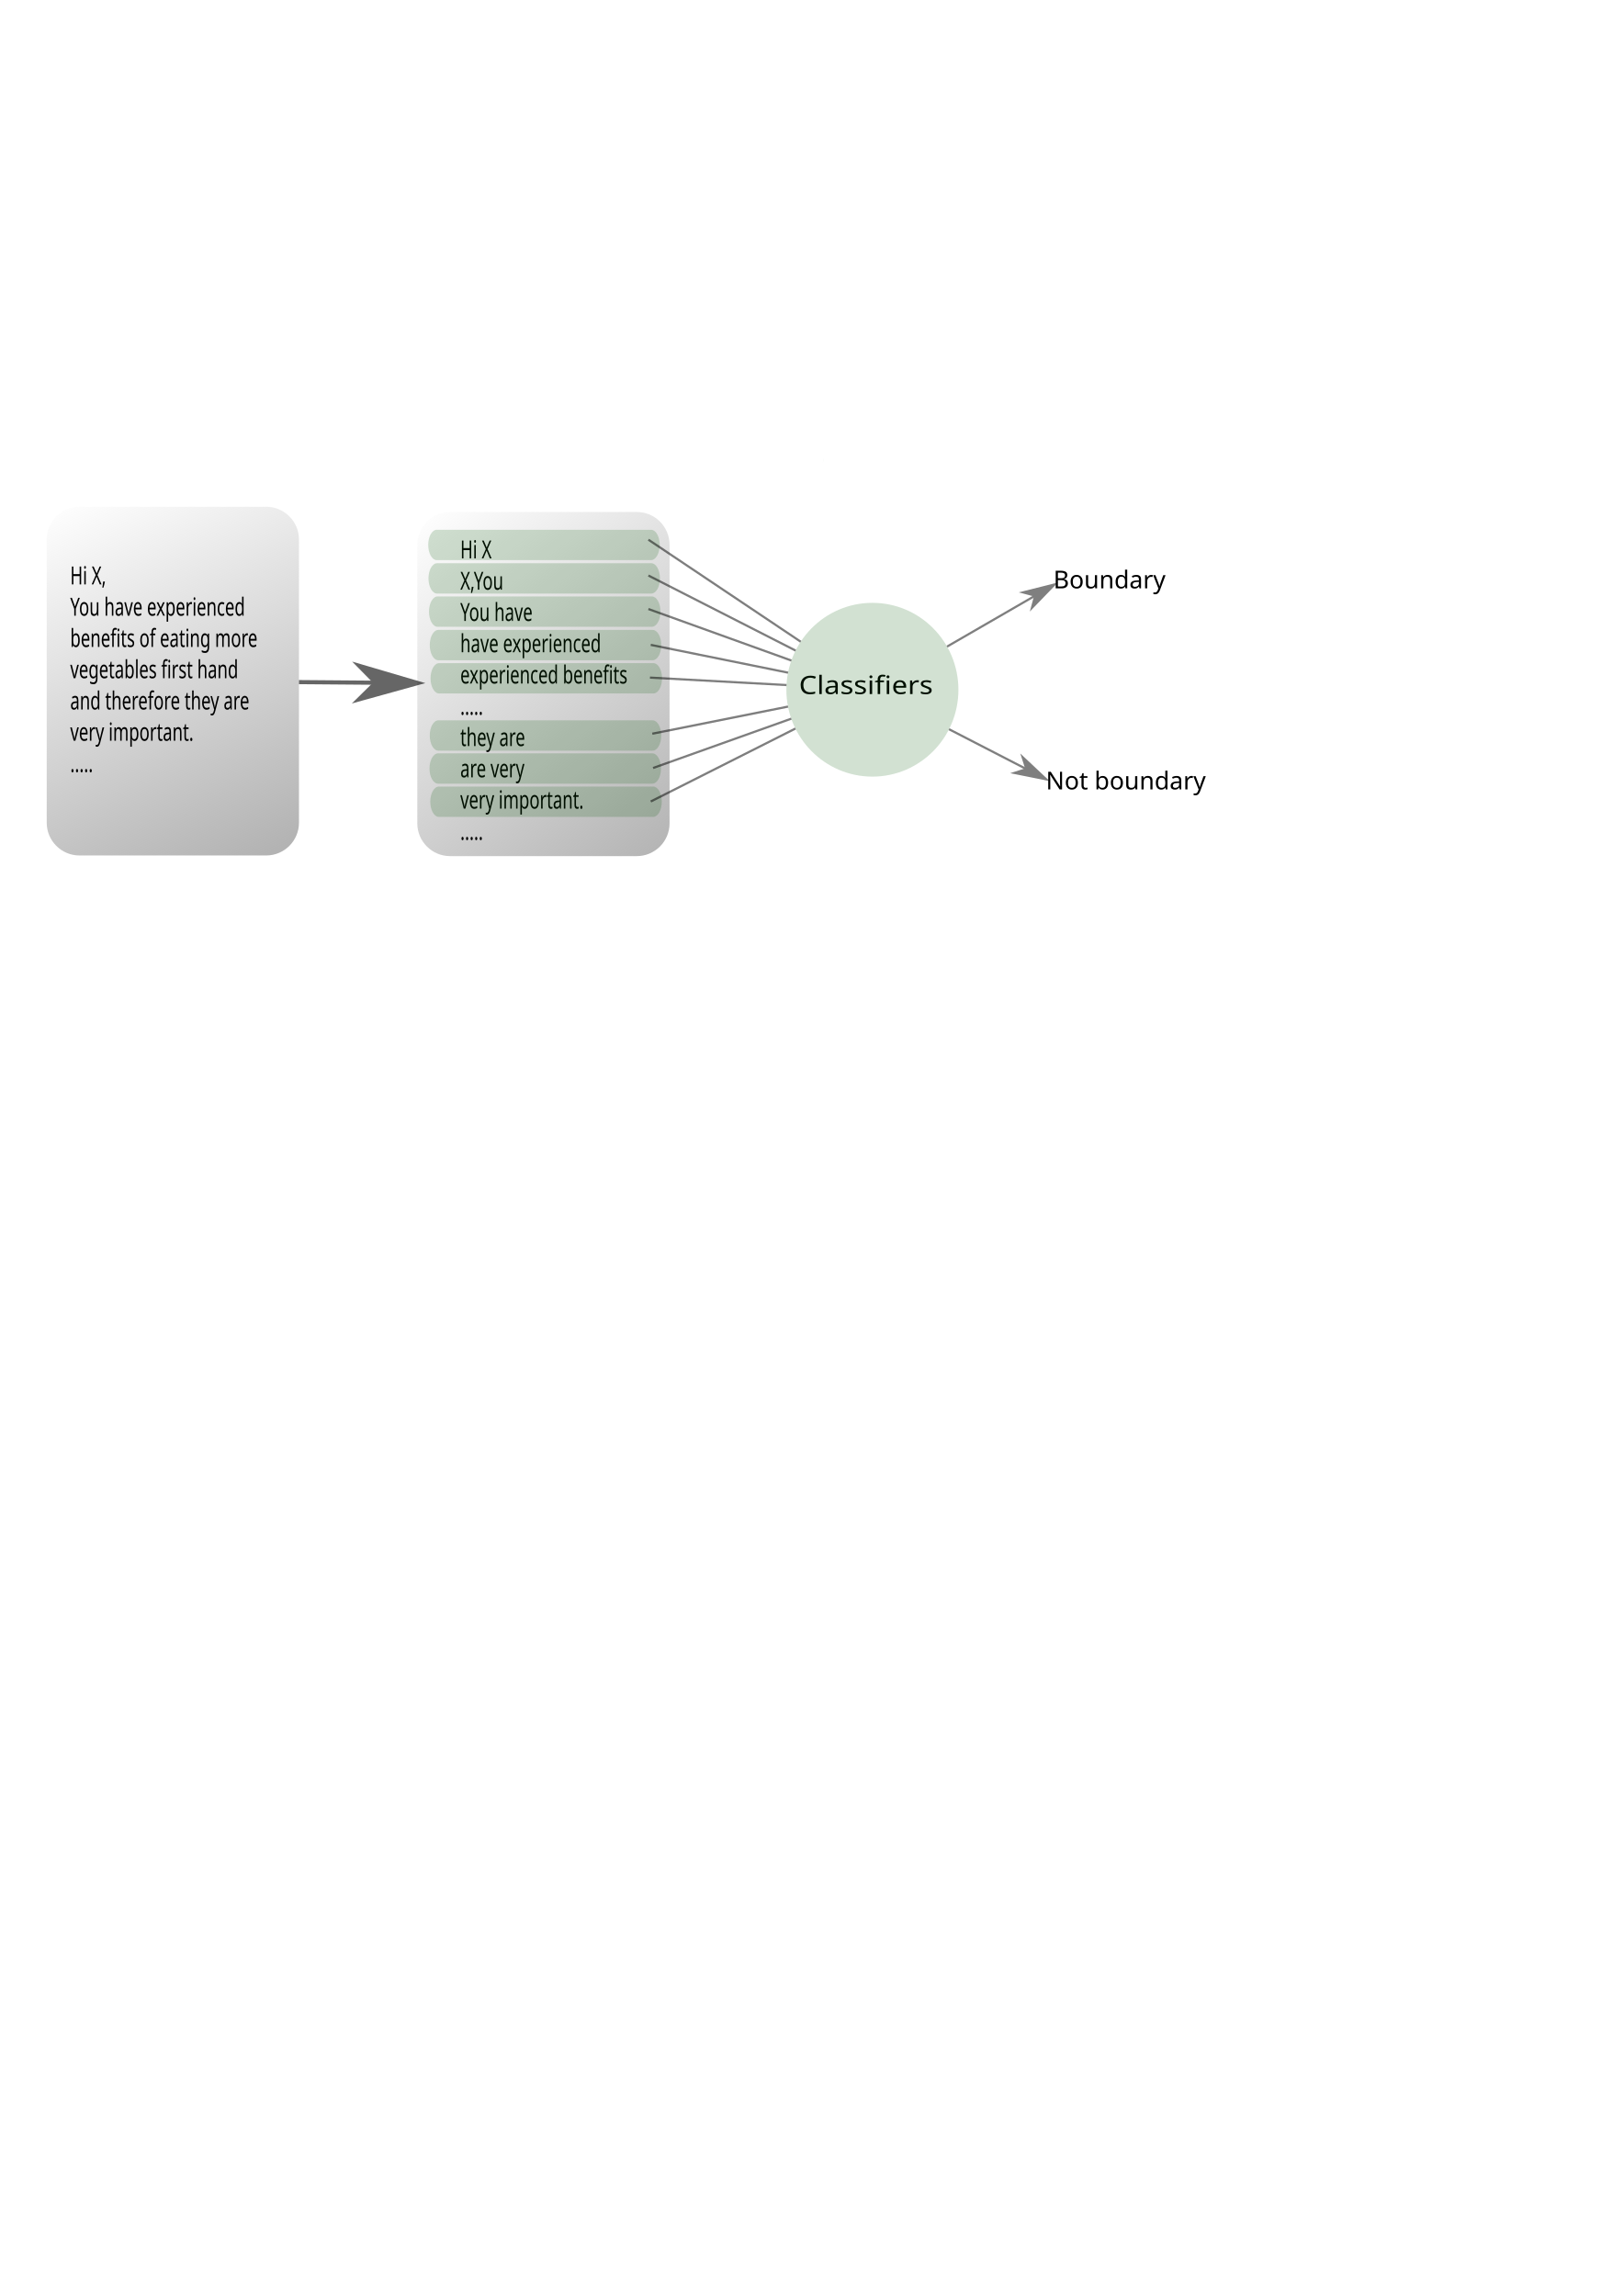
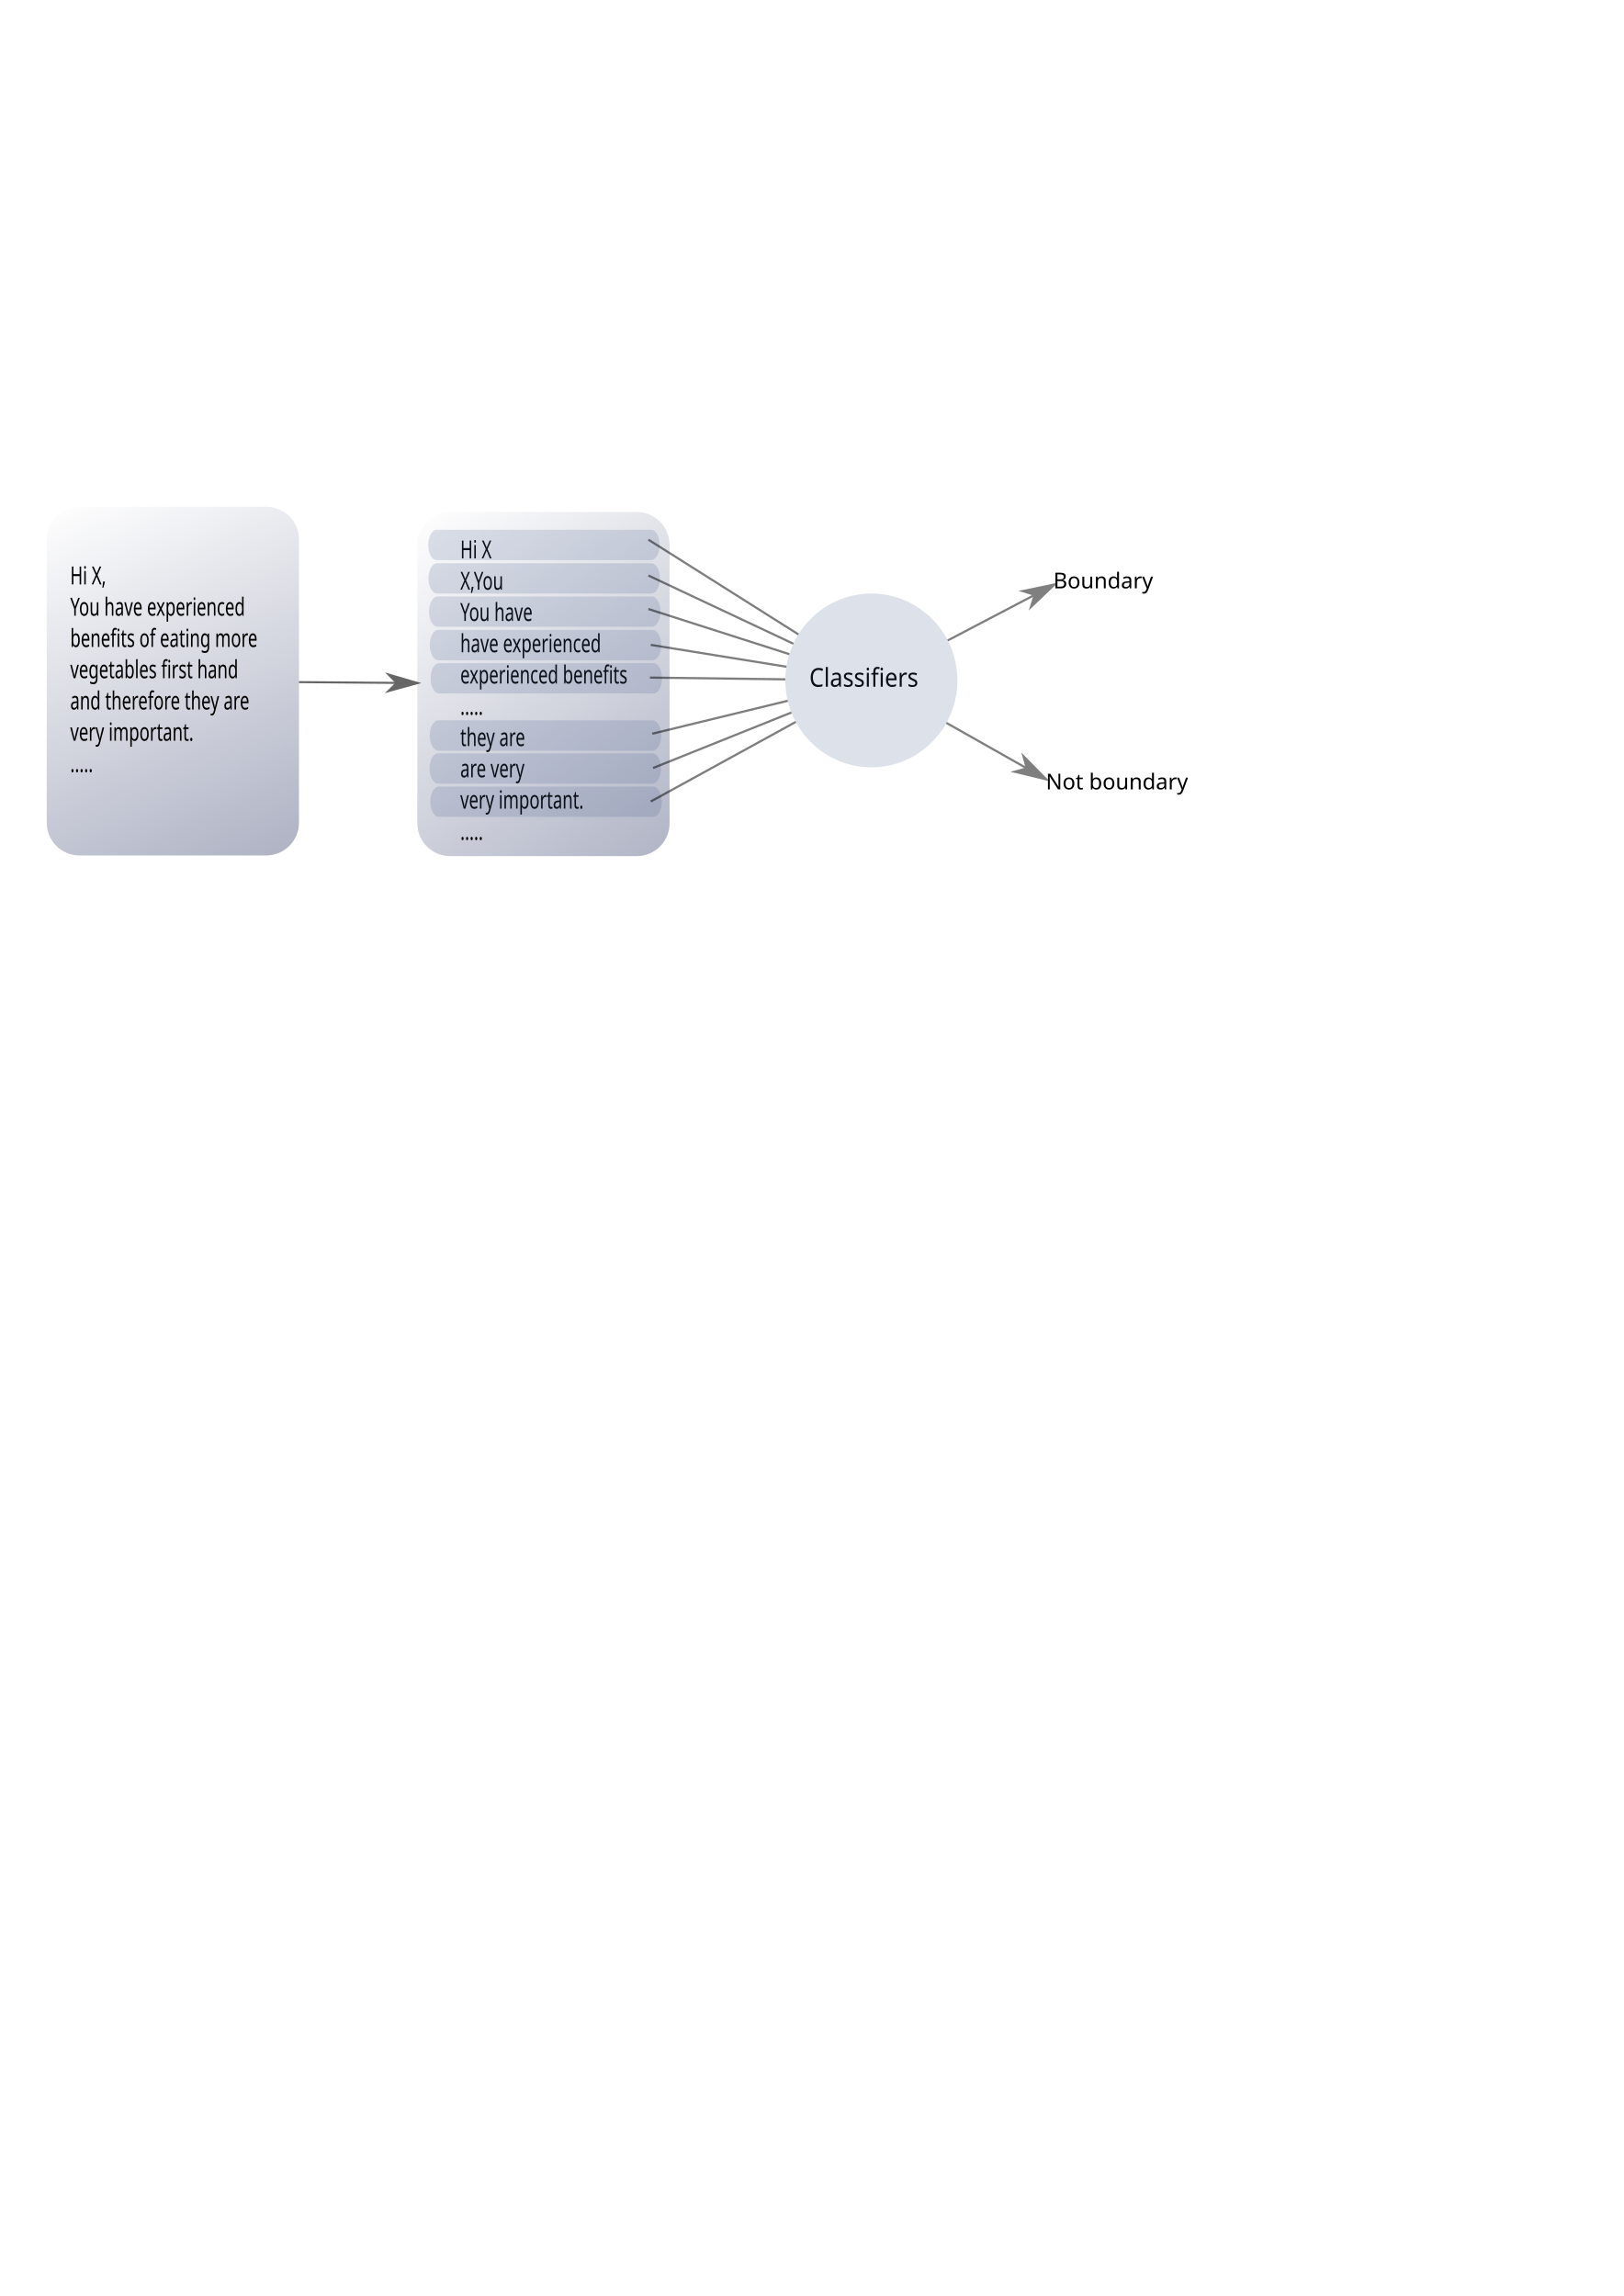
<svg xmlns="http://www.w3.org/2000/svg" xmlns:ns1="http://www.openswatchbook.org/uri/2009/osb" xmlns:xlink="http://www.w3.org/1999/xlink" width="210mm" height="297mm" viewBox="0 0 744.094 1052.362" id="svg2" version="1.1">
  <defs id="defs4">
+     <linearGradient id="linearGradient1454">
+       <stop style="stop-color:#b0b4c5;stop-opacity:1;" offset="0" id="stop1450" />
+       <stop style="stop-color:#b0b4c5;stop-opacity:0;" offset="1" id="stop1452" />
+     </linearGradient>
+     <linearGradient id="linearGradient1434" ns1:paint="gradient">
+       <stop style="stop-color:#b3b3b3;stop-opacity:1;" offset="0" id="stop1430" />
+       <stop style="stop-color:#b3b3b3;stop-opacity:0;" offset="1" id="stop1432" />
+     </linearGradient>
+     <linearGradient id="linearGradient1426" ns1:paint="solid">
+       <stop style="stop-color:#000000;stop-opacity:1;" offset="0" id="stop1424" />
+     </linearGradient>
    <marker orient="auto" refY="0.0" refX="0.0" id="marker4543" style="overflow:visible;">
      <path id="path4545" d="M 0.0,0.0 L 5.0,-5.0 L -12.5,0.0 L 5.0,5.0 L 0.0,0.0 z " style="fill-rule:evenodd;stroke:#000000;stroke-width:1pt;stroke-opacity:1;fill:#000000;fill-opacity:1" transform="scale(0.8) rotate(180) translate(12.5,0)" />
    </marker>
    <marker style="overflow:visible;" id="marker6217" refX="0.0" refY="0.0" orient="auto">
      <path transform="scale(0.8) rotate(180) translate(12.5,0)" style="fill-rule:evenodd;stroke:#000000;stroke-width:1pt;stroke-opacity:1;fill:#000000;fill-opacity:1" d="M 0.0,0.0 L 5.0,-5.0 L -12.5,0.0 L 5.0,5.0 L 0.0,0.0 z " id="path6219" />
    </marker>
    <marker style="overflow:visible;" id="marker5673" refX="0.0" refY="0.0" orient="auto">
      <path transform="scale(0.8) rotate(180) translate(12.5,0)" style="fill-rule:evenodd;stroke:none;stroke-width:1pt;stroke-opacity:1;fill:#005700;fill-opacity:0.352" d="M 0.0,0.0 L 5.0,-5.0 L -12.5,0.0 L 5.0,5.0 L 0.0,0.0 z " id="path5675" />
    </marker>
    <marker style="overflow:visible;" id="marker5519" refX="0.0" refY="0.0" orient="auto">
      <path transform="scale(0.8) rotate(180) translate(12.5,0)" style="fill-rule:evenodd;stroke:#000000;stroke-width:1pt;stroke-opacity:1;fill:#000000;fill-opacity:1" d="M 0.0,0.0 L 5.0,-5.0 L -12.5,0.0 L 5.0,5.0 L 0.0,0.0 z " id="path5521" />
    </marker>
    <marker style="overflow:visible;" id="marker5369" refX="0.0" refY="0.0" orient="auto">
      <path transform="scale(0.8) rotate(180) translate(12.5,0)" style="fill-rule:evenodd;stroke:#000000;stroke-width:1pt;stroke-opacity:1;fill:#000000;fill-opacity:1" d="M 0.0,0.0 L 5.0,-5.0 L -12.5,0.0 L 5.0,5.0 L 0.0,0.0 z " id="path5371" />
    </marker>
    <marker style="overflow:visible;" id="marker5223" refX="0.0" refY="0.0" orient="auto">
      <path transform="scale(0.8) rotate(180) translate(12.5,0)" style="fill-rule:evenodd;stroke:#000000;stroke-width:1pt;stroke-opacity:1;fill:#000000;fill-opacity:1" d="M 0.0,0.0 L 5.0,-5.0 L -12.5,0.0 L 5.0,5.0 L 0.0,0.0 z " id="path5225" />
    </marker>
    <marker style="overflow:visible;" id="marker5081" refX="0.0" refY="0.0" orient="auto">
      <path transform="scale(0.8) rotate(180) translate(12.5,0)" style="fill-rule:evenodd;stroke:#000000;stroke-width:1pt;stroke-opacity:1;fill:#000000;fill-opacity:1" d="M 0.0,0.0 L 5.0,-5.0 L -12.5,0.0 L 5.0,5.0 L 0.0,0.0 z " id="path5083" />
    </marker>
    <marker style="overflow:visible;" id="marker4943" refX="0.0" refY="0.0" orient="auto">
      <path transform="scale(0.8) rotate(180) translate(12.5,0)" style="fill-rule:evenodd;stroke:#000000;stroke-width:1pt;stroke-opacity:1;fill:#000000;fill-opacity:1" d="M 0.0,0.0 L 5.0,-5.0 L -12.5,0.0 L 5.0,5.0 L 0.0,0.0 z " id="path4945" />
    </marker>
    <marker style="overflow:visible;" id="marker4809" refX="0.0" refY="0.0" orient="auto">
      <path transform="scale(0.8) rotate(180) translate(12.5,0)" style="fill-rule:evenodd;stroke:#000000;stroke-width:1pt;stroke-opacity:1;fill:#000000;fill-opacity:1" d="M 0.0,0.0 L 5.0,-5.0 L -12.5,0.0 L 5.0,5.0 L 0.0,0.0 z " id="path4811" />
    </marker>
    <marker style="overflow:visible;" id="marker4679" refX="0.0" refY="0.0" orient="auto">
      <path transform="scale(0.8) rotate(180) translate(12.5,0)" style="fill-rule:evenodd;stroke:#000000;stroke-width:1pt;stroke-opacity:1;fill:#000000;fill-opacity:1" d="M 0.0,0.0 L 5.0,-5.0 L -12.5,0.0 L 5.0,5.0 L 0.0,0.0 z " id="path4681" />
    </marker>
    <marker style="overflow:visible;" id="marker4669" refX="0.0" refY="0.0" orient="auto">
      <path transform="scale(0.8) rotate(180) translate(12.5,0)" style="fill-rule:evenodd;stroke:#000000;stroke-width:1pt;stroke-opacity:1;fill:#000000;fill-opacity:1" d="M 0.0,0.0 L 5.0,-5.0 L -12.5,0.0 L 5.0,5.0 L 0.0,0.0 z " id="path4671" />
    </marker>
    <marker orient="auto" refY="0.0" refX="0.0" id="marker10785" style="overflow:visible;">
      <path id="path10787" d="M 0.0,0.0 L 5.0,-5.0 L -12.5,0.0 L 5.0,5.0 L 0.0,0.0 z " style="fill-rule:evenodd;stroke:#000000;stroke-width:1pt;stroke-opacity:1;fill:#000000;fill-opacity:1" transform="scale(0.8) rotate(180) translate(12.5,0)" />
    </marker>
    <marker orient="auto" refY="0.0" refX="0.0" id="marker10601" style="overflow:visible;">
      <path id="path10603" d="M 0.0,0.0 L 5.0,-5.0 L -12.5,0.0 L 5.0,5.0 L 0.0,0.0 z " style="fill-rule:evenodd;stroke:#000000;stroke-width:1pt;stroke-opacity:1;fill:#000000;fill-opacity:1" transform="scale(0.8) rotate(180) translate(12.5,0)" />
    </marker>
    <marker orient="auto" refY="0.0" refX="0.0" id="marker10423" style="overflow:visible;">
      <path id="path10425" d="M 0.0,0.0 L 5.0,-5.0 L -12.5,0.0 L 5.0,5.0 L 0.0,0.0 z " style="fill-rule:evenodd;stroke:#000000;stroke-width:1pt;stroke-opacity:1;fill:#000000;fill-opacity:1" transform="scale(0.8) rotate(180) translate(12.5,0)" />
    </marker>
    <marker orient="auto" refY="0.0" refX="0.0" id="marker10251" style="overflow:visible;">
      <path id="path10253" d="M 0.0,0.0 L 5.0,-5.0 L -12.5,0.0 L 5.0,5.0 L 0.0,0.0 z " style="fill-rule:evenodd;stroke:#000000;stroke-width:1pt;stroke-opacity:1;fill:#000000;fill-opacity:1" transform="scale(0.8) rotate(180) translate(12.5,0)" />
    </marker>
    <marker orient="auto" refY="0.0" refX="0.0" id="marker10085" style="overflow:visible;">
      <path id="path10087" d="M 0.0,0.0 L 5.0,-5.0 L -12.5,0.0 L 5.0,5.0 L 0.0,0.0 z " style="fill-rule:evenodd;stroke:#000000;stroke-width:1pt;stroke-opacity:1;fill:#000000;fill-opacity:1" transform="scale(0.8) rotate(180) translate(12.5,0)" />
    </marker>
    <marker orient="auto" refY="0.0" refX="0.0" id="marker9925" style="overflow:visible;">
      <path id="path9927" d="M 0.0,0.0 L 5.0,-5.0 L -12.5,0.0 L 5.0,5.0 L 0.0,0.0 z " style="fill-rule:evenodd;stroke:#000000;stroke-width:1pt;stroke-opacity:1;fill:#000000;fill-opacity:1" transform="scale(0.8) rotate(180) translate(12.5,0)" />
    </marker>
    <marker orient="auto" refY="0.0" refX="0.0" id="marker9771" style="overflow:visible;">
      <path id="path9773" d="M 0.0,0.0 L 5.0,-5.0 L -12.5,0.0 L 5.0,5.0 L 0.0,0.0 z " style="fill-rule:evenodd;stroke:#000000;stroke-width:1pt;stroke-opacity:1;fill:#000000;fill-opacity:1" transform="scale(0.8) rotate(180) translate(12.5,0)" />
    </marker>
    <marker style="overflow:visible;" id="marker9313" refX="0.0" refY="0.0" orient="auto">
      <path transform="scale(0.8) rotate(180) translate(12.5,0)" style="fill-rule:evenodd;stroke:#000000;stroke-width:1pt;stroke-opacity:1;fill:#000000;fill-opacity:1" d="M 0.0,0.0 L 5.0,-5.0 L -12.5,0.0 L 5.0,5.0 L 0.0,0.0 z " id="path9315" />
    </marker>
    <marker style="overflow:visible;" id="marker9171" refX="0.0" refY="0.0" orient="auto">
      <path transform="scale(0.8) rotate(180) translate(12.5,0)" style="fill-rule:evenodd;stroke:#000000;stroke-width:1pt;stroke-opacity:1;fill:#000000;fill-opacity:1" d="M 0.0,0.0 L 5.0,-5.0 L -12.5,0.0 L 5.0,5.0 L 0.0,0.0 z " id="path9173" />
    </marker>
    <marker style="overflow:visible;" id="marker9035" refX="0.0" refY="0.0" orient="auto">
      <path transform="scale(0.8) rotate(180) translate(12.5,0)" style="fill-rule:evenodd;stroke:#000000;stroke-width:1pt;stroke-opacity:1;fill:#000000;fill-opacity:1" d="M 0.0,0.0 L 5.0,-5.0 L -12.5,0.0 L 5.0,5.0 L 0.0,0.0 z " id="path9037" />
    </marker>
    <marker style="overflow:visible;" id="marker8905" refX="0.0" refY="0.0" orient="auto">
      <path transform="scale(0.8) rotate(180) translate(12.5,0)" style="fill-rule:evenodd;stroke:#000000;stroke-width:1pt;stroke-opacity:1;fill:#000000;fill-opacity:1" d="M 0.0,0.0 L 5.0,-5.0 L -12.5,0.0 L 5.0,5.0 L 0.0,0.0 z " id="path8907" />
    </marker>
    <marker style="overflow:visible;" id="marker8781" refX="0.0" refY="0.0" orient="auto">
      <path transform="scale(0.8) rotate(180) translate(12.5,0)" style="fill-rule:evenodd;stroke:#000000;stroke-width:1pt;stroke-opacity:1;fill:#000000;fill-opacity:1" d="M 0.0,0.0 L 5.0,-5.0 L -12.5,0.0 L 5.0,5.0 L 0.0,0.0 z " id="path8783" />
    </marker>
    <marker style="overflow:visible;" id="marker8663" refX="0.0" refY="0.0" orient="auto">
      <path transform="scale(0.8) rotate(180) translate(12.5,0)" style="fill-rule:evenodd;stroke:#000000;stroke-width:1pt;stroke-opacity:1;fill:#000000;fill-opacity:1" d="M 0.0,0.0 L 5.0,-5.0 L -12.5,0.0 L 5.0,5.0 L 0.0,0.0 z " id="path8665" />
    </marker>
    <marker orient="auto" refY="0.0" refX="0.0" id="marker8313" style="overflow:visible;">
      <path id="path8315" d="M 0.0,0.0 L 5.0,-5.0 L -12.5,0.0 L 5.0,5.0 L 0.0,0.0 z " style="fill-rule:evenodd;stroke:#000000;stroke-width:1pt;stroke-opacity:1;fill:#000000;fill-opacity:1" transform="scale(0.8) rotate(180) translate(12.5,0)" />
    </marker>
    <marker orient="auto" refY="0.0" refX="0.0" id="marker8207" style="overflow:visible;">
      <path id="path8209" d="M 0.0,0.0 L 5.0,-5.0 L -12.5,0.0 L 5.0,5.0 L 0.0,0.0 z " style="fill-rule:evenodd;stroke:#000000;stroke-width:1pt;stroke-opacity:1;fill:#000000;fill-opacity:1" transform="scale(0.8) rotate(180) translate(12.5,0)" />
    </marker>
    <marker orient="auto" refY="0.0" refX="0.0" id="marker8107" style="overflow:visible;">
      <path id="path8109" d="M 0.0,0.0 L 5.0,-5.0 L -12.5,0.0 L 5.0,5.0 L 0.0,0.0 z " style="fill-rule:evenodd;stroke:#000000;stroke-width:1pt;stroke-opacity:1;fill:#000000;fill-opacity:1" transform="scale(0.8) rotate(180) translate(12.5,0)" />
    </marker>
    <marker orient="auto" refY="0.0" refX="0.0" id="marker8013" style="overflow:visible;">
      <path id="path8015" d="M 0.0,0.0 L 5.0,-5.0 L -12.5,0.0 L 5.0,5.0 L 0.0,0.0 z " style="fill-rule:evenodd;stroke:#000000;stroke-width:1pt;stroke-opacity:1;fill:#000000;fill-opacity:1" transform="scale(0.8) rotate(180) translate(12.5,0)" />
    </marker>
    <marker orient="auto" refY="0.0" refX="0.0" id="marker7925" style="overflow:visible;">
      <path id="path7927" d="M 0.0,0.0 L 5.0,-5.0 L -12.5,0.0 L 5.0,5.0 L 0.0,0.0 z " style="fill-rule:evenodd;stroke:#000000;stroke-width:1pt;stroke-opacity:1;fill:#000000;fill-opacity:1" transform="scale(0.8) rotate(180) translate(12.5,0)" />
    </marker>
    <marker orient="auto" refY="0.0" refX="0.0" id="marker7843" style="overflow:visible;">
      <path id="path7845" d="M 0.0,0.0 L 5.0,-5.0 L -12.5,0.0 L 5.0,5.0 L 0.0,0.0 z " style="fill-rule:evenodd;stroke:#000000;stroke-width:1pt;stroke-opacity:1;fill:#000000;fill-opacity:1" transform="scale(0.8) rotate(180) translate(12.5,0)" />
    </marker>
    <marker style="overflow:visible;" id="marker7679" refX="0.0" refY="0.0" orient="auto">
      <path transform="scale(0.8) rotate(180) translate(12.5,0)" style="fill-rule:evenodd;stroke:#000000;stroke-width:1pt;stroke-opacity:1;fill:#000000;fill-opacity:1" d="M 0.0,0.0 L 5.0,-5.0 L -12.5,0.0 L 5.0,5.0 L 0.0,0.0 z " id="path7681" />
    </marker>
    <marker style="overflow:visible;" id="marker7615" refX="0.0" refY="0.0" orient="auto">
      <path transform="scale(0.8) rotate(180) translate(12.5,0)" style="fill-rule:evenodd;stroke:#000000;stroke-width:1pt;stroke-opacity:1;fill:#000000;fill-opacity:1" d="M 0.0,0.0 L 5.0,-5.0 L -12.5,0.0 L 5.0,5.0 L 0.0,0.0 z " id="path7617" />
    </marker>
    <marker style="overflow:visible;" id="marker7557" refX="0.0" refY="0.0" orient="auto">
      <path transform="scale(0.8) rotate(180) translate(12.5,0)" style="fill-rule:evenodd;stroke:#000000;stroke-width:1pt;stroke-opacity:1;fill:#000000;fill-opacity:1" d="M 0.0,0.0 L 5.0,-5.0 L -12.5,0.0 L 5.0,5.0 L 0.0,0.0 z " id="path7559" />
    </marker>
    <marker style="overflow:visible;" id="marker7505" refX="0.0" refY="0.0" orient="auto">
      <path transform="scale(0.8) rotate(180) translate(12.5,0)" style="fill-rule:evenodd;stroke:#000000;stroke-width:1pt;stroke-opacity:1;fill:#000000;fill-opacity:1" d="M 0.0,0.0 L 5.0,-5.0 L -12.5,0.0 L 5.0,5.0 L 0.0,0.0 z " id="path7507" />
    </marker>
    <marker style="overflow:visible;" id="marker7459" refX="0.0" refY="0.0" orient="auto">
      <path transform="scale(0.8) rotate(180) translate(12.5,0)" style="fill-rule:evenodd;stroke:#000000;stroke-width:1pt;stroke-opacity:1;fill:#000000;fill-opacity:1" d="M 0.0,0.0 L 5.0,-5.0 L -12.5,0.0 L 5.0,5.0 L 0.0,0.0 z " id="path7461" />
    </marker>
    <marker style="overflow:visible;" id="marker7419" refX="0.0" refY="0.0" orient="auto">
      <path transform="scale(0.8) rotate(180) translate(12.5,0)" style="fill-rule:evenodd;stroke:#000000;stroke-width:1pt;stroke-opacity:1;fill:#000000;fill-opacity:1" d="M 0.0,0.0 L 5.0,-5.0 L -12.5,0.0 L 5.0,5.0 L 0.0,0.0 z " id="path7421" />
    </marker>
    <marker style="overflow:visible;" id="marker7385" refX="0.0" refY="0.0" orient="auto">
      <path transform="scale(0.8) rotate(180) translate(12.5,0)" style="fill-rule:evenodd;stroke:#000000;stroke-width:1pt;stroke-opacity:1;fill:#000000;fill-opacity:1" d="M 0.0,0.0 L 5.0,-5.0 L -12.5,0.0 L 5.0,5.0 L 0.0,0.0 z " id="path7387" />
    </marker>
    <marker orient="auto" refY="0.0" refX="0.0" id="Arrow1Lend" style="overflow:visible;">
      <path id="path5940" d="M 0.0,0.0 L 5.0,-5.0 L -12.5,0.0 L 5.0,5.0 L 0.0,0.0 z " style="fill-rule:evenodd;stroke:#000000;stroke-width:1pt;stroke-opacity:1;fill:#000000;fill-opacity:1" transform="scale(0.8) rotate(180) translate(12.5,0)" />
    </marker>
    <linearGradient id="linearGradient5787" ns1:paint="gradient">
      <stop style="stop-color:#b3b3b3;stop-opacity:1;" offset="0" id="stop5789" />
      <stop style="stop-color:#b3b3b3;stop-opacity:0;" offset="1" id="stop5791" />
    </linearGradient>
-     <linearGradient id="linearGradient4228">
-       <stop style="stop-color:#b3b3b3;stop-opacity:1;" offset="0" id="stop4230" />
-       <stop style="stop-color:#b3b3b3;stop-opacity:0;" offset="1" id="stop4232" />
-     </linearGradient>
-     <linearGradient id="linearGradient4218">
-       <stop style="stop-color:#b3b3b3;stop-opacity:1;" offset="0" id="stop4220" />
-       <stop style="stop-color:#b3b3b3;stop-opacity:0;" offset="1" id="stop4222" />
-     </linearGradient>
-     <linearGradient xlink:href="#linearGradient4218" id="linearGradient4224" x1="127.5" y1="450.576" x2="11.786" y2="246.648" gradientUnits="userSpaceOnUse" gradientTransform="matrix(0.9418732,0,0,0.7643726,9.990318,43.26373)" />
-     <linearGradient xlink:href="#linearGradient4228" id="linearGradient4234" x1="292.439" y1="414.451" x2="169.201" y2="249.796" gradientUnits="userSpaceOnUse" gradientTransform="matrix(0.9418732,0,0,0.9491899,31.87334,-1.956748)" />
+     <linearGradient xlink:href="#linearGradient1454" id="linearGradient4224" x1="127.5" y1="450.576" x2="11.786" y2="246.648" gradientUnits="userSpaceOnUse" gradientTransform="matrix(0.9418732,0,0,0.7643726,9.990318,43.26373)" />
+     <linearGradient xlink:href="#linearGradient1454" id="linearGradient1456" x1="306.838" y1="392.395" x2="191.239" y2="234.668" gradientUnits="userSpaceOnUse" />
  </defs>
  <g id="layer1">
-     <rect style="fill:url(#linearGradient4224);fill-opacity:1;stroke-width:0.555;stroke-miterlimit:4;stroke-dasharray:4.44, 4.44;stroke-dashoffset:0" id="rect4136" width="115.599" height="159.832" x="21.408" y="232.271" ry="15.027" />
-     <text xml:space="preserve" style="font-style:normal;font-weight:normal;font-size:15.182px;line-height:125%;font-family:sans-serif;letter-spacing:0px;word-spacing:0px;fill:#000000;fill-opacity:1;stroke:none;stroke-width:1px;stroke-linecap:butt;stroke-linejoin:miter;stroke-opacity:1" x="39.024" y="220.874" id="text4138" transform="scale(0.8245999,1.212709)">
-       <tspan x="39.024" y="220.874" style="font-size:9.455px" id="tspan4178">Hi X, </tspan>
-       <tspan x="39.024" y="232.693" id="tspan4148" style="font-size:9.455px">You have experienced </tspan>
-       <tspan x="39.024" y="244.512" style="font-size:9.455px" id="tspan4156">benefits of eating more</tspan>
-       <tspan x="39.024" y="256.331" id="tspan4146" style="font-size:9.455px">vegetables first hand  </tspan>
-       <tspan x="39.024" y="268.15" style="font-size:9.455px" id="tspan4162">and therefore they are</tspan>
-       <tspan x="39.024" y="279.969" style="font-size:9.455px" id="tspan4200">very important.</tspan>
-       <tspan x="39.024" y="291.788" style="font-size:9.455px" id="tspan4182">..... </tspan>
+     <rect style="fill:url(#linearGradient4224);fill-opacity:1.0;stroke-width:0.555;stroke-miterlimit:4;stroke-dasharray:4.44, 4.44;stroke-dashoffset:0" id="rect4136" width="115.599" height="159.832" x="21.408" y="232.271" ry="15.027" />
+     <text xml:space="preserve" style="font-style:normal;font-weight:normal;line-height:0%;font-family:sans-serif;letter-spacing:0px;word-spacing:0px;fill:#000000;fill-opacity:1;stroke:none;stroke-width:1px;stroke-linecap:butt;stroke-linejoin:miter;stroke-opacity:1" x="39.024" y="220.874" id="text4138" transform="scale(0.8245999,1.212709)">
+       <tspan x="39.024" y="220.874" style="font-size:9.455px;line-height:1.25" id="tspan4178">Hi X, </tspan>
+       <tspan x="39.024" y="232.693" id="tspan4148" style="font-size:9.455px;line-height:1.25">You have experienced </tspan>
+       <tspan x="39.024" y="244.512" style="font-size:9.455px;line-height:1.25" id="tspan4156">benefits of eating more</tspan>
+       <tspan x="39.024" y="256.331" id="tspan4146" style="font-size:9.455px;line-height:1.25">vegetables first hand  </tspan>
+       <tspan x="39.024" y="268.15" style="font-size:9.455px;line-height:1.25" id="tspan4162">and therefore they are</tspan>
+       <tspan x="39.024" y="279.969" style="font-size:9.455px;line-height:1.25" id="tspan4200">very important.</tspan>
+       <tspan x="39.024" y="291.788" style="font-size:9.455px;line-height:1.25" id="tspan4182">..... </tspan>
    </text>
-     <rect style="fill:url(#linearGradient4234);fill-opacity:1;stroke-width:0.555;stroke-miterlimit:4;stroke-dasharray:4.44, 4.44;stroke-dashoffset:0" id="rect4226" width="115.599" height="157.727" x="191.239" y="234.668" ry="15.027" />
-     <text xml:space="preserve" style="font-style:normal;font-weight:normal;font-size:15.182px;line-height:125%;font-family:sans-serif;letter-spacing:0px;word-spacing:0px;fill:#000000;fill-opacity:1;stroke:none;stroke-width:1px;stroke-linecap:butt;stroke-linejoin:miter;stroke-opacity:1" x="255.794" y="211.057" id="text4138-9" transform="scale(0.8245999,1.212709)">
-       <tspan x="255.794" y="211.057" style="font-size:9.455px" id="tspan4178-6">Hi X </tspan>
-       <tspan x="255.794" y="222.876" id="tspan4148-9" style="font-size:9.455px">X,You</tspan>
-       <tspan x="255.794" y="234.695" style="font-size:9.455px" id="tspan4272">You have</tspan>
-       <tspan x="255.794" y="246.514" style="font-size:9.455px" id="tspan4274">have experienced </tspan>
-       <tspan x="255.794" y="258.333" style="font-size:9.455px" id="tspan4276">experienced benefits</tspan>
-       <tspan x="255.794" y="270.152" style="font-size:9.455px" id="tspan4162-8">..... </tspan>
-       <tspan x="255.794" y="281.972" style="font-size:9.455px" id="tspan4314">they are</tspan>
-       <tspan x="255.794" y="293.791" style="font-size:9.455px" id="tspan4200-0">are very </tspan>
-       <tspan x="255.794" y="305.61" style="font-size:9.455px" id="tspan4316">very important.</tspan>
-       <tspan x="255.794" y="317.429" style="font-size:9.455px" id="tspan4182-5">.....</tspan>
+     <rect style="fill:url(#linearGradient1456);fill-opacity:1;stroke-width:0.555;stroke-miterlimit:4;stroke-dasharray:4.44, 4.44;stroke-dashoffset:0;stroke:none;stroke-opacity:1" id="rect4226" width="115.599" height="157.727" x="191.239" y="234.668" ry="15.027" />
+     <text xml:space="preserve" style="font-style:normal;font-weight:normal;line-height:0%;font-family:sans-serif;letter-spacing:0px;word-spacing:0px;fill:#000000;fill-opacity:1;stroke:none;stroke-width:1px;stroke-linecap:butt;stroke-linejoin:miter;stroke-opacity:1" x="255.794" y="211.057" id="text4138-9" transform="scale(0.8245999,1.212709)">
+       <tspan x="255.794" y="211.057" style="font-size:9.455px;line-height:1.25" id="tspan4178-6">Hi X </tspan>
+       <tspan x="255.794" y="222.876" id="tspan4148-9" style="font-size:9.455px;line-height:1.25">X,You</tspan>
+       <tspan x="255.794" y="234.695" style="font-size:9.455px;line-height:1.25" id="tspan4272">You have</tspan>
+       <tspan x="255.794" y="246.514" style="font-size:9.455px;line-height:1.25" id="tspan4274">have experienced </tspan>
+       <tspan x="255.794" y="258.333" style="font-size:9.455px;line-height:1.25" id="tspan4276">experienced benefits</tspan>
+       <tspan x="255.794" y="270.152" style="font-size:9.455px;line-height:1.25" id="tspan4162-8">..... </tspan>
+       <tspan x="255.794" y="281.972" style="font-size:9.455px;line-height:1.25" id="tspan4314">they are</tspan>
+       <tspan x="255.794" y="293.791" style="font-size:9.455px;line-height:1.25" id="tspan4200-0">are very </tspan>
+       <tspan x="255.794" y="305.61" style="font-size:9.455px;line-height:1.25" id="tspan4316">very important.</tspan>
+       <tspan x="255.794" y="317.429" style="font-size:9.455px;line-height:1.25" id="tspan4182-5">.....</tspan>
    </text>
-     <rect style="opacity:0.5;fill:#005700;fill-opacity:0.352;stroke:none;stroke-width:5;stroke-miterlimit:4;stroke-dasharray:40, 40;stroke-dashoffset:0;stroke-opacity:1" id="rect5821-64" width="106.085" height="13.903" x="196.234" y="242.818" ry="6.951" rx="3.945" />
-     <rect style="opacity:0.506;fill:#005700;fill-opacity:0.352;stroke:none;stroke-width:5;stroke-miterlimit:4;stroke-dasharray:40, 40;stroke-dashoffset:0;stroke-opacity:1" id="rect5821-64-5" width="106.085" height="13.903" x="196.353" y="258.159" ry="6.951" rx="3.945" />
-     <rect style="opacity:0.5;fill:#005700;fill-opacity:0.352;stroke:none;stroke-width:5;stroke-miterlimit:4;stroke-dasharray:40, 40;stroke-dashoffset:0;stroke-opacity:1" id="rect5821-64-6" width="106.085" height="13.903" x="196.591" y="273.38" ry="6.951" rx="3.945" />
-     <rect style="opacity:0.5;fill:#005700;fill-opacity:0.352;stroke:none;stroke-width:5;stroke-miterlimit:4;stroke-dasharray:40, 40;stroke-dashoffset:0;stroke-opacity:1" id="rect5821-64-9" width="106.085" height="13.903" x="196.947" y="288.722" ry="6.951" rx="3.945" />
-     <rect style="opacity:0.5;fill:#005700;fill-opacity:0.352;stroke:none;stroke-width:5;stroke-miterlimit:4;stroke-dasharray:40, 40;stroke-dashoffset:0;stroke-opacity:1" id="rect5821-64-8" width="106.085" height="13.903" x="197.304" y="303.943" ry="6.951" rx="3.945" />
-     <rect style="opacity:0.5;fill:#005700;fill-opacity:0.352;stroke:none;stroke-width:5;stroke-miterlimit:4;stroke-dasharray:40, 40;stroke-dashoffset:0;stroke-opacity:1" id="rect5821-64-7" width="106.085" height="13.903" x="196.946" y="330.165" ry="6.951" rx="3.945" />
-     <rect style="opacity:0.5;fill:#005700;fill-opacity:0.352;stroke:none;stroke-width:5;stroke-miterlimit:4;stroke-dasharray:40, 40;stroke-dashoffset:0;stroke-opacity:1" id="rect5821-64-2" width="106.085" height="13.903" x="196.828" y="345.292" ry="6.951" rx="3.945" />
-     <rect style="opacity:0.5;fill:#005700;fill-opacity:0.352;stroke:none;stroke-width:5;stroke-miterlimit:4;stroke-dasharray:40, 40;stroke-dashoffset:0;stroke-opacity:1" id="rect5821-64-82" width="106.085" height="13.903" x="197.185" y="360.514" ry="6.951" rx="3.945" />
-     <path style="opacity:0.6;fill:none;fill-rule:evenodd;stroke:#000000;stroke-width:1.891;stroke-linecap:butt;stroke-linejoin:miter;stroke-miterlimit:4;stroke-dasharray:none;stroke-opacity:1;marker-end:url(#Arrow1Lend)" d="m 137.007,312.644 54.232,0.429" id="path6845" />
-     <text xml:space="preserve" style="font-style:normal;font-weight:normal;font-size:20.656px;line-height:125%;font-family:sans-serif;letter-spacing:0px;word-spacing:0px;fill:#000000;fill-opacity:1;stroke:none;stroke-width:1px;stroke-linecap:butt;stroke-linejoin:miter;stroke-opacity:1" x="346.098" y="336.517" id="text7225" transform="scale(1.05787,0.945296)">
-       <tspan id="tspan7227" x="346.098" y="336.517" style="font-size:12.288px">Classifiers</tspan>
+     <rect style="opacity:0.5;fill:#3d5585;fill-opacity:0.353;stroke:none;stroke-width:5;stroke-miterlimit:4;stroke-dasharray:40, 40;stroke-dashoffset:0;stroke-opacity:1" id="rect5821-64" width="106.085" height="13.903" x="196.234" y="242.818" ry="6.951" rx="3.945" />
+     <rect style="opacity:0.506;fill:#3d5585;fill-opacity:0.353;stroke:none;stroke-width:5;stroke-miterlimit:4;stroke-dasharray:40, 40;stroke-dashoffset:0;stroke-opacity:1" id="rect5821-64-5" width="106.085" height="13.903" x="196.353" y="258.159" ry="6.951" rx="3.945" />
+     <rect style="opacity:0.5;fill:#3d5585;fill-opacity:0.353;stroke:none;stroke-width:5;stroke-miterlimit:4;stroke-dasharray:40, 40;stroke-dashoffset:0;stroke-opacity:1" id="rect5821-64-6" width="106.085" height="13.903" x="196.591" y="273.38" ry="6.951" rx="3.945" />
+     <rect style="opacity:0.5;fill:#3d5585;fill-opacity:0.353;stroke:none;stroke-width:5;stroke-miterlimit:4;stroke-dasharray:40, 40;stroke-dashoffset:0;stroke-opacity:1" id="rect5821-64-9" width="106.085" height="13.903" x="196.947" y="288.722" ry="6.951" rx="3.945" />
+     <rect style="opacity:0.5;fill:#3d5585;fill-opacity:0.353;stroke:none;stroke-width:5;stroke-miterlimit:4;stroke-dasharray:40, 40;stroke-dashoffset:0;stroke-opacity:1" id="rect5821-64-8" width="106.085" height="13.903" x="197.304" y="303.943" ry="6.951" rx="3.945" />
+     <rect style="opacity:0.5;fill:#3d5585;fill-opacity:0.353;stroke:none;stroke-width:5;stroke-miterlimit:4;stroke-dasharray:40, 40;stroke-dashoffset:0;stroke-opacity:1" id="rect5821-64-7" width="106.085" height="13.903" x="196.946" y="330.165" ry="6.951" rx="3.945" />
+     <rect style="opacity:0.5;fill:#3d5585;fill-opacity:0.353;stroke:none;stroke-width:5;stroke-miterlimit:4;stroke-dasharray:40, 40;stroke-dashoffset:0;stroke-opacity:1" id="rect5821-64-2" width="106.085" height="13.903" x="196.828" y="345.292" ry="6.951" rx="3.945" />
+     <rect style="opacity:0.5;fill:#3d5585;fill-opacity:0.353;stroke:none;stroke-width:5;stroke-miterlimit:4;stroke-dasharray:40, 40;stroke-dashoffset:0;stroke-opacity:1" id="rect5821-64-82" width="106.085" height="13.903" x="197.185" y="360.514" ry="6.951" rx="3.945" />
+     <path style="opacity:0.6;fill:none;fill-rule:evenodd;stroke:#000000;stroke-width:0.938;stroke-linecap:butt;stroke-linejoin:miter;stroke-miterlimit:4;stroke-dasharray:none;stroke-opacity:1;marker-end:url(#Arrow1Lend)" d="m 137.007,312.644 54.232,0.429" id="path6845" />
+     <text xml:space="preserve" style="font-style:normal;font-weight:normal;font-size:13.464px;line-height:0%;font-family:sans-serif;letter-spacing:0px;word-spacing:0px;fill:#000000;fill-opacity:1;stroke:none;stroke-width:1.122px;stroke-linecap:butt;stroke-linejoin:miter;stroke-opacity:1" x="393.346" y="296.767" id="text7225" transform="scale(0.9428393,1.060626)">
+       <tspan id="tspan7227" x="393.346" y="296.767" style="font-size:11.22px;line-height:1.25;stroke-width:1.122px">Classifiers</tspan>
    </text>
-     <text xml:space="preserve" style="font-style:normal;font-weight:normal;font-size:18.91px;line-height:125%;font-family:sans-serif;letter-spacing:0px;word-spacing:0px;fill:#000000;fill-opacity:1;stroke:none;stroke-width:1px;stroke-linecap:butt;stroke-linejoin:miter;stroke-opacity:1" x="484.582" y="268.623" id="text7267" transform="scale(0.9961383,1.003877)">
-       <tspan id="tspan7269" x="484.582" y="268.623" style="font-size:11.25px">Boundary</tspan>
+     <text xml:space="preserve" style="font-style:normal;font-weight:normal;line-height:0%;font-family:sans-serif;letter-spacing:0px;word-spacing:0px;fill:#000000;fill-opacity:1;stroke:none;stroke-width:1px;stroke-linecap:butt;stroke-linejoin:miter;stroke-opacity:1" x="484.582" y="268.623" id="text7267" transform="scale(0.9961383,1.003877)">
+       <tspan id="tspan7269" x="484.582" y="268.623" style="font-size:10px;line-height:1.25">Boundary</tspan>
    </text>
-     <text xml:space="preserve" style="font-style:normal;font-weight:normal;font-size:18.91px;line-height:125%;font-family:sans-serif;letter-spacing:0px;word-spacing:0px;fill:#000000;fill-opacity:1;stroke:none;stroke-width:1px;stroke-linecap:butt;stroke-linejoin:miter;stroke-opacity:1" x="481.143" y="360.408" id="text7267-6" transform="scale(0.9961383,1.003877)">
-       <tspan id="tspan7269-0" x="481.143" y="360.408" style="font-size:11.25px">Not boundary</tspan>
+     <text xml:space="preserve" style="font-style:normal;font-weight:normal;line-height:0%;font-family:sans-serif;letter-spacing:0px;word-spacing:0px;fill:#000000;fill-opacity:1;stroke:none;stroke-width:1px;stroke-linecap:butt;stroke-linejoin:miter;stroke-opacity:1" x="481.143" y="360.408" id="text7267-6" transform="scale(0.9961383,1.003877)">
+       <tspan id="tspan7269-0" x="481.143" y="360.408" style="font-size:10px;line-height:1.25">Not boundary</tspan>
    </text>
    <path style="opacity:0.5;fill:#005700;fill-opacity:0.352;stroke:none;stroke-width:0.946;stroke-miterlimit:4;stroke-dasharray:none;stroke-dashoffset:0;stroke-opacity:1" id="path3469" d="m 428.165,317.873 a 38.962,39.223 0 0 1 -0.064,2.242" />
    <path style="opacity:0.5;fill:#005700;fill-opacity:0.352;stroke:none;stroke-width:0.946;stroke-miterlimit:4;stroke-dasharray:none;stroke-dashoffset:0;stroke-opacity:1" id="path3471" d="m 377.292,209.895 a 102.025,39.396 0 0 1 -0.167,2.252" />
-     <path style="opacity:0.5;fill:#005700;fill-opacity:0.352;stroke:none;stroke-width:0.946;stroke-miterlimit:4;stroke-dasharray:none;stroke-dashoffset:0;stroke-opacity:1" id="path3475" d="m 439.21,316.136 a 39.419,39.823 0 0 1 -39.417,39.823 39.419,39.823 0 0 1 -39.422,-39.818 39.419,39.823 0 0 1 39.411,-39.829 39.419,39.823 0 0 1 39.427,39.813 l -39.419,0.011 z" />
-     <path style="opacity:0.505;fill:none;fill-rule:evenodd;stroke:#000000;stroke-width:1px;stroke-linecap:butt;stroke-linejoin:miter;stroke-opacity:1" d="M 364.601,298.191 297.143,263.791" id="path3483" />
-     <path style="opacity:0.505;fill:none;fill-rule:evenodd;stroke:#000000;stroke-width:1px;stroke-linecap:butt;stroke-linejoin:miter;stroke-opacity:1" d="M 362.663,302.757 297.143,279.148" id="path3485" />
-     <path style="opacity:0.505;fill:none;fill-rule:evenodd;stroke:#000000;stroke-width:1px;stroke-linecap:butt;stroke-linejoin:miter;stroke-opacity:1" d="M 361.14,308.313 298.214,295.577" id="path3487" />
-     <path style="opacity:0.505;fill:none;fill-rule:evenodd;stroke:#000000;stroke-width:1px;stroke-linecap:butt;stroke-linejoin:miter;stroke-opacity:1" d="m 360.43,313.989 -62.573,-3.413" id="path3489" />
-     <path style="opacity:0.505;fill:none;fill-rule:evenodd;stroke:#000000;stroke-width:1px;stroke-linecap:butt;stroke-linejoin:miter;stroke-opacity:1" d="m 361.121,323.863 -62.193,12.428" id="path3491" />
-     <path style="opacity:0.505;fill:none;fill-rule:evenodd;stroke:#000000;stroke-width:1px;stroke-linecap:butt;stroke-linejoin:miter;stroke-opacity:1" d="m 362.624,329.4 -63.338,22.605" id="path3493" />
-     <path style="opacity:0.505;fill:none;fill-rule:evenodd;stroke:#000000;stroke-width:1px;stroke-linecap:butt;stroke-linejoin:miter;stroke-opacity:1" d="m 364.523,333.922 -66.308,33.44" id="path3495" />
-     <path style="opacity:0.505;fill:none;fill-rule:evenodd;stroke:#000000;stroke-width:1px;stroke-linecap:butt;stroke-linejoin:miter;stroke-opacity:1" d="m 366.94,294.126 -69.797,-46.764" id="path3497" />
-     <path style="fill:none;fill-rule:evenodd;stroke:#000000;stroke-width:1px;stroke-linecap:butt;stroke-linejoin:miter;stroke-opacity:1;marker-end:url(#marker4543);opacity:0.5" d="m 434.005,296.359 49.1,-28.381" id="path4521" />
-     <path style="fill:none;fill-rule:evenodd;stroke:#000000;stroke-width:1px;stroke-linecap:butt;stroke-linejoin:miter;stroke-opacity:1;marker-end:url(#marker6217);opacity:0.5" d="m 434.904,334.233 44.414,22.891" id="path4523" />
+     <path style="opacity:0.5;fill:#3d5585;fill-opacity:0.352;stroke:none;stroke-width:0.946;stroke-miterlimit:4;stroke-dasharray:none;stroke-dashoffset:0;stroke-opacity:1" id="path3475" d="m 438.737,311.874 a 39.419,39.823 0 0 1 -39.417,39.823 39.419,39.823 0 0 1 -39.422,-39.818 39.419,39.823 0 0 1 39.411,-39.829 39.419,39.823 0 0 1 39.427,39.813 l -39.419,0.011 z" />
+     <path style="opacity:0.505;fill:none;fill-rule:evenodd;stroke:#000000;stroke-width:1px;stroke-linecap:butt;stroke-linejoin:miter;stroke-opacity:1" d="M 363.586,295.059 297.143,263.791" id="path3483" />
+     <path style="opacity:0.505;fill:none;fill-rule:evenodd;stroke:#000000;stroke-width:1px;stroke-linecap:butt;stroke-linejoin:miter;stroke-opacity:1" d="M 361.742,299.839 297.143,279.148" id="path3485" />
+     <path style="opacity:0.505;fill:none;fill-rule:evenodd;stroke:#000000;stroke-width:1px;stroke-linecap:butt;stroke-linejoin:miter;stroke-opacity:1" d="M 360.391,305.599 298.214,295.577" id="path3487" />
+     <path style="opacity:0.505;fill:none;fill-rule:evenodd;stroke:#000000;stroke-width:1px;stroke-linecap:butt;stroke-linejoin:miter;stroke-opacity:1" d="m 359.902,311.37 -62.045,-0.794" id="path3489" />
+     <path style="opacity:0.505;fill:none;fill-rule:evenodd;stroke:#000000;stroke-width:1px;stroke-linecap:butt;stroke-linejoin:miter;stroke-opacity:1" d="m 360.994,321.195 -62.065,15.095" id="path3491" />
+     <path style="opacity:0.505;fill:none;fill-rule:evenodd;stroke:#000000;stroke-width:1px;stroke-linecap:butt;stroke-linejoin:miter;stroke-opacity:1" d="m 362.682,326.572 -63.396,25.433" id="path3493" />
+     <path style="opacity:0.505;fill:none;fill-rule:evenodd;stroke:#000000;stroke-width:1px;stroke-linecap:butt;stroke-linejoin:miter;stroke-opacity:1" d="m 364.68,330.884 -66.466,36.478" id="path3495" />
+     <path style="opacity:0.505;fill:none;fill-rule:evenodd;stroke:#000000;stroke-width:1px;stroke-linecap:butt;stroke-linejoin:miter;stroke-opacity:1" d="M 365.891,290.769 297.143,247.362" id="path3497" />
+     <path style="opacity:0.5;fill:none;fill-rule:evenodd;stroke:#000000;stroke-width:1px;stroke-linecap:butt;stroke-linejoin:miter;stroke-opacity:1;marker-end:url(#marker4543)" d="m 434.311,293.541 48.794,-25.563" id="path4521" />
+     <path style="opacity:0.5;fill:none;fill-rule:evenodd;stroke:#000000;stroke-width:1px;stroke-linecap:butt;stroke-linejoin:miter;stroke-opacity:1;marker-end:url(#marker6217)" d="m 433.712,331.329 45.605,25.796" id="path4523" />
  </g>
</svg>
